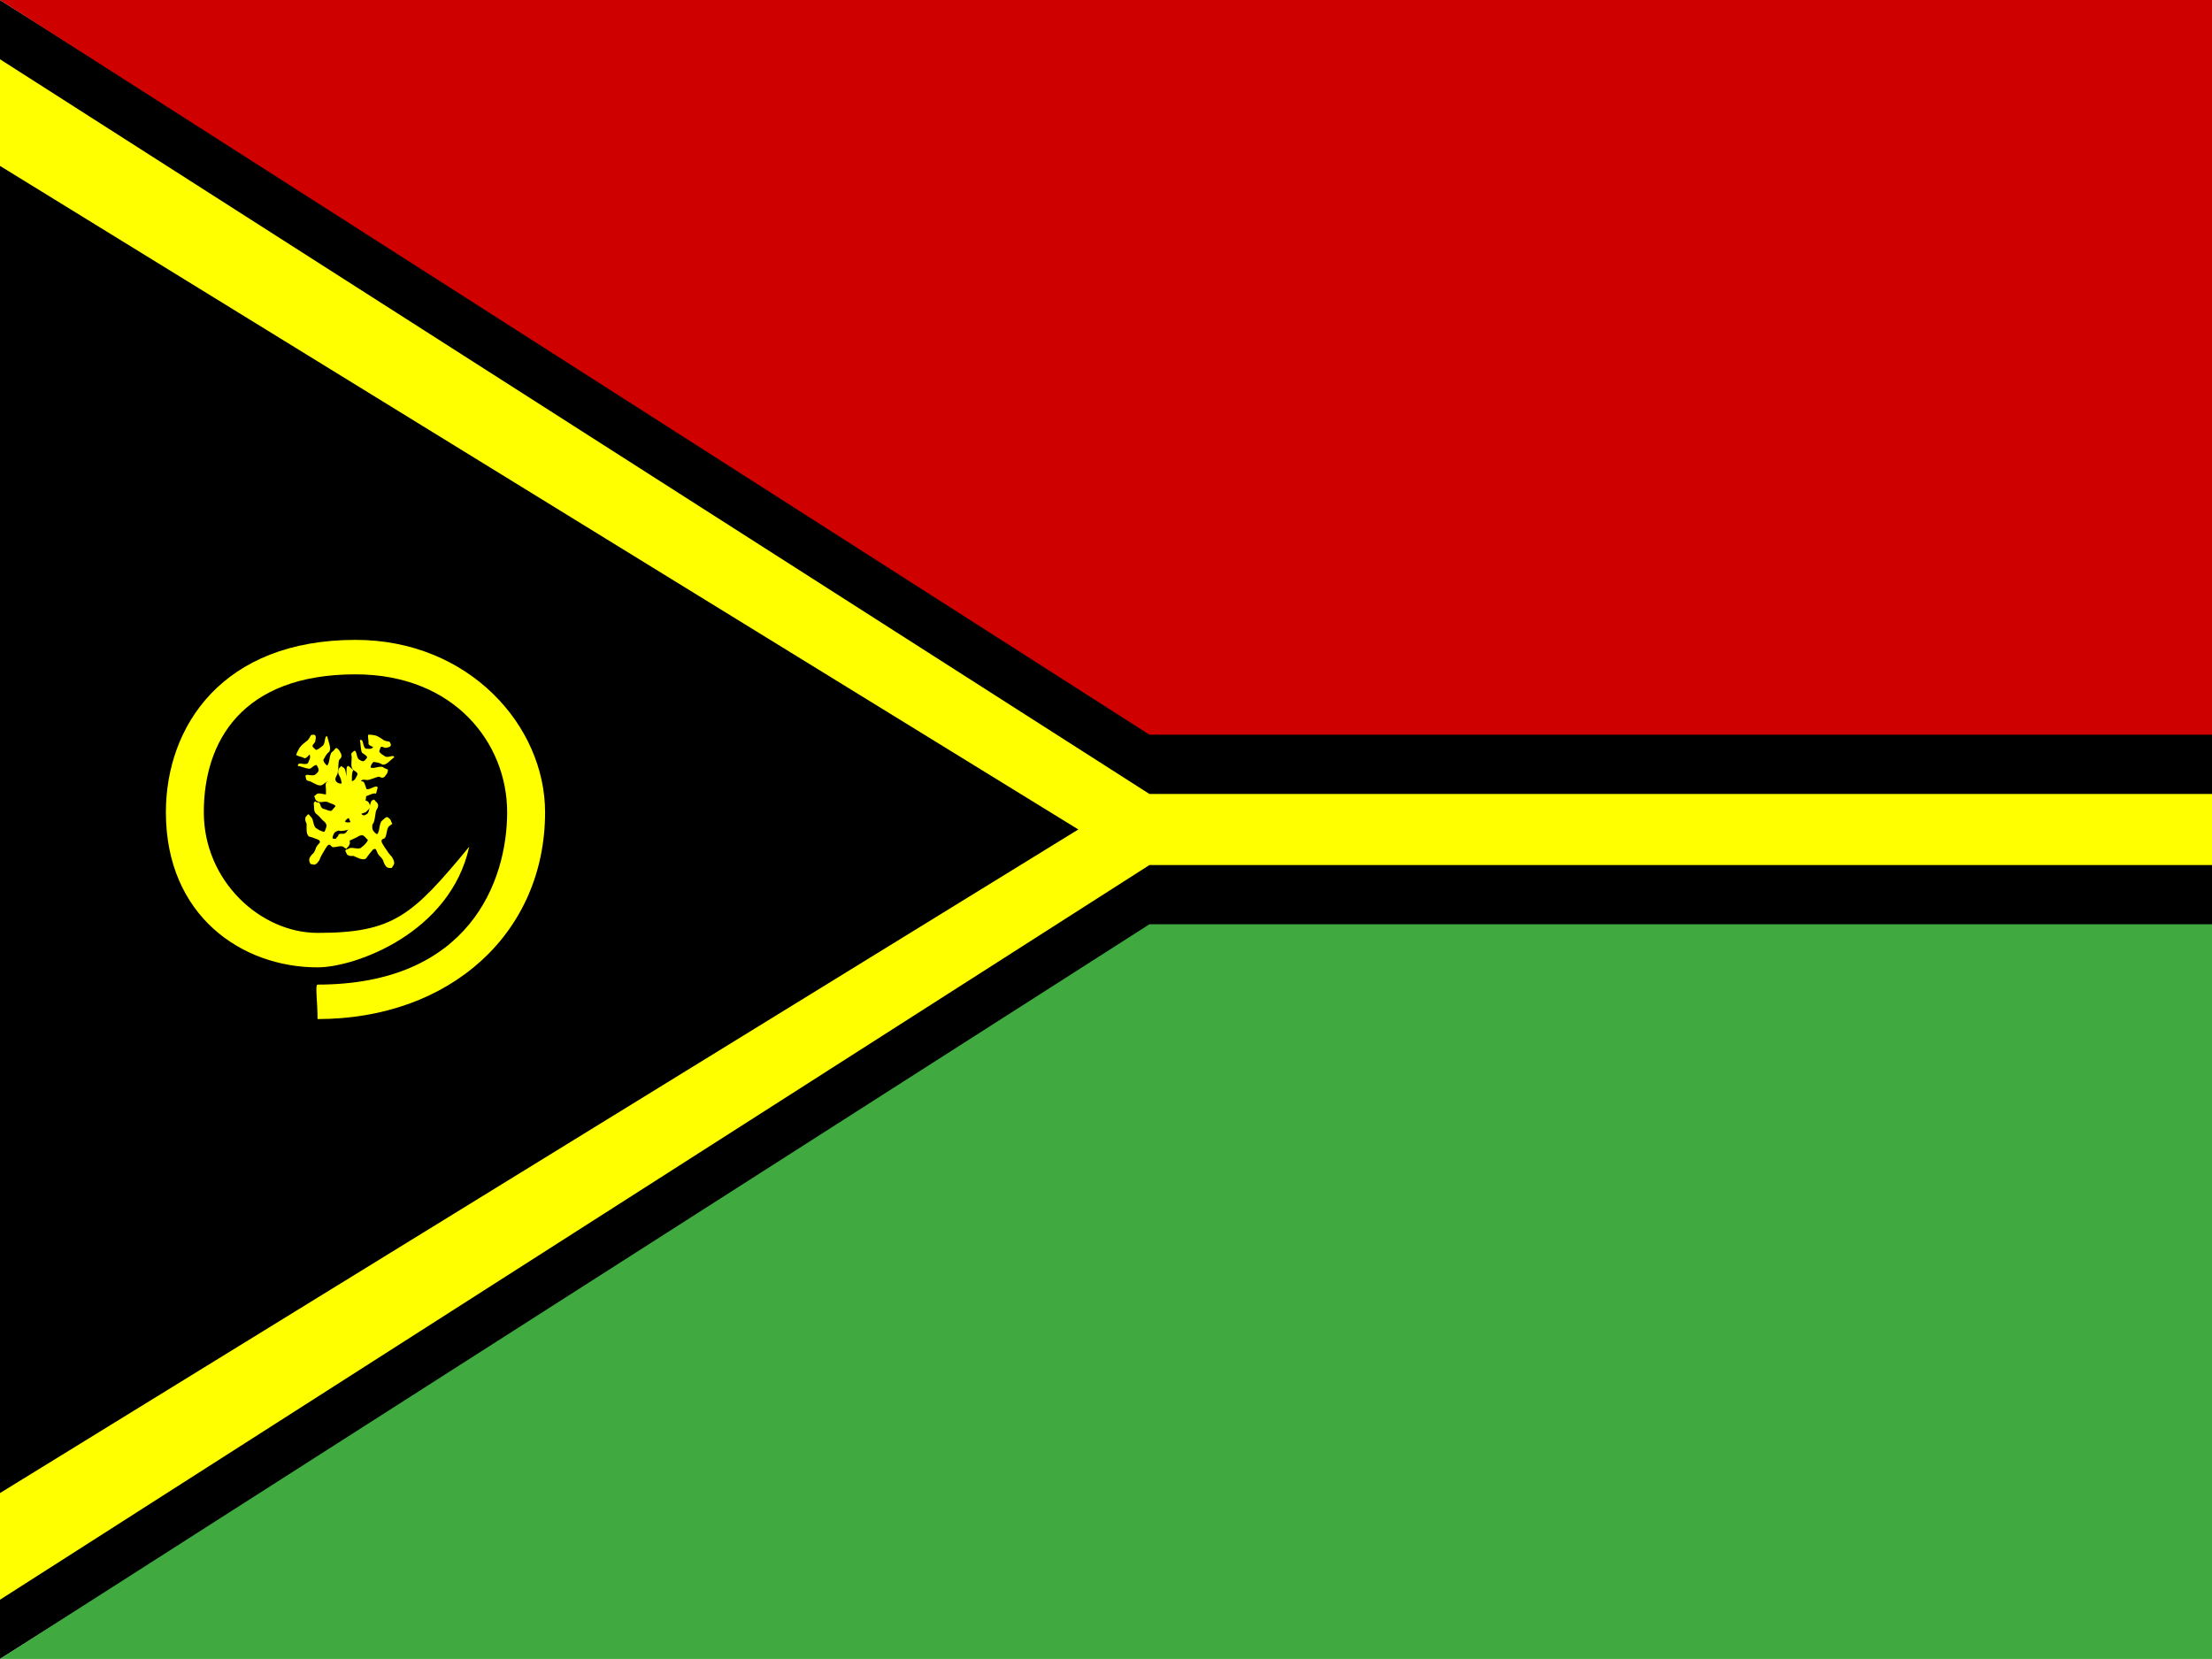
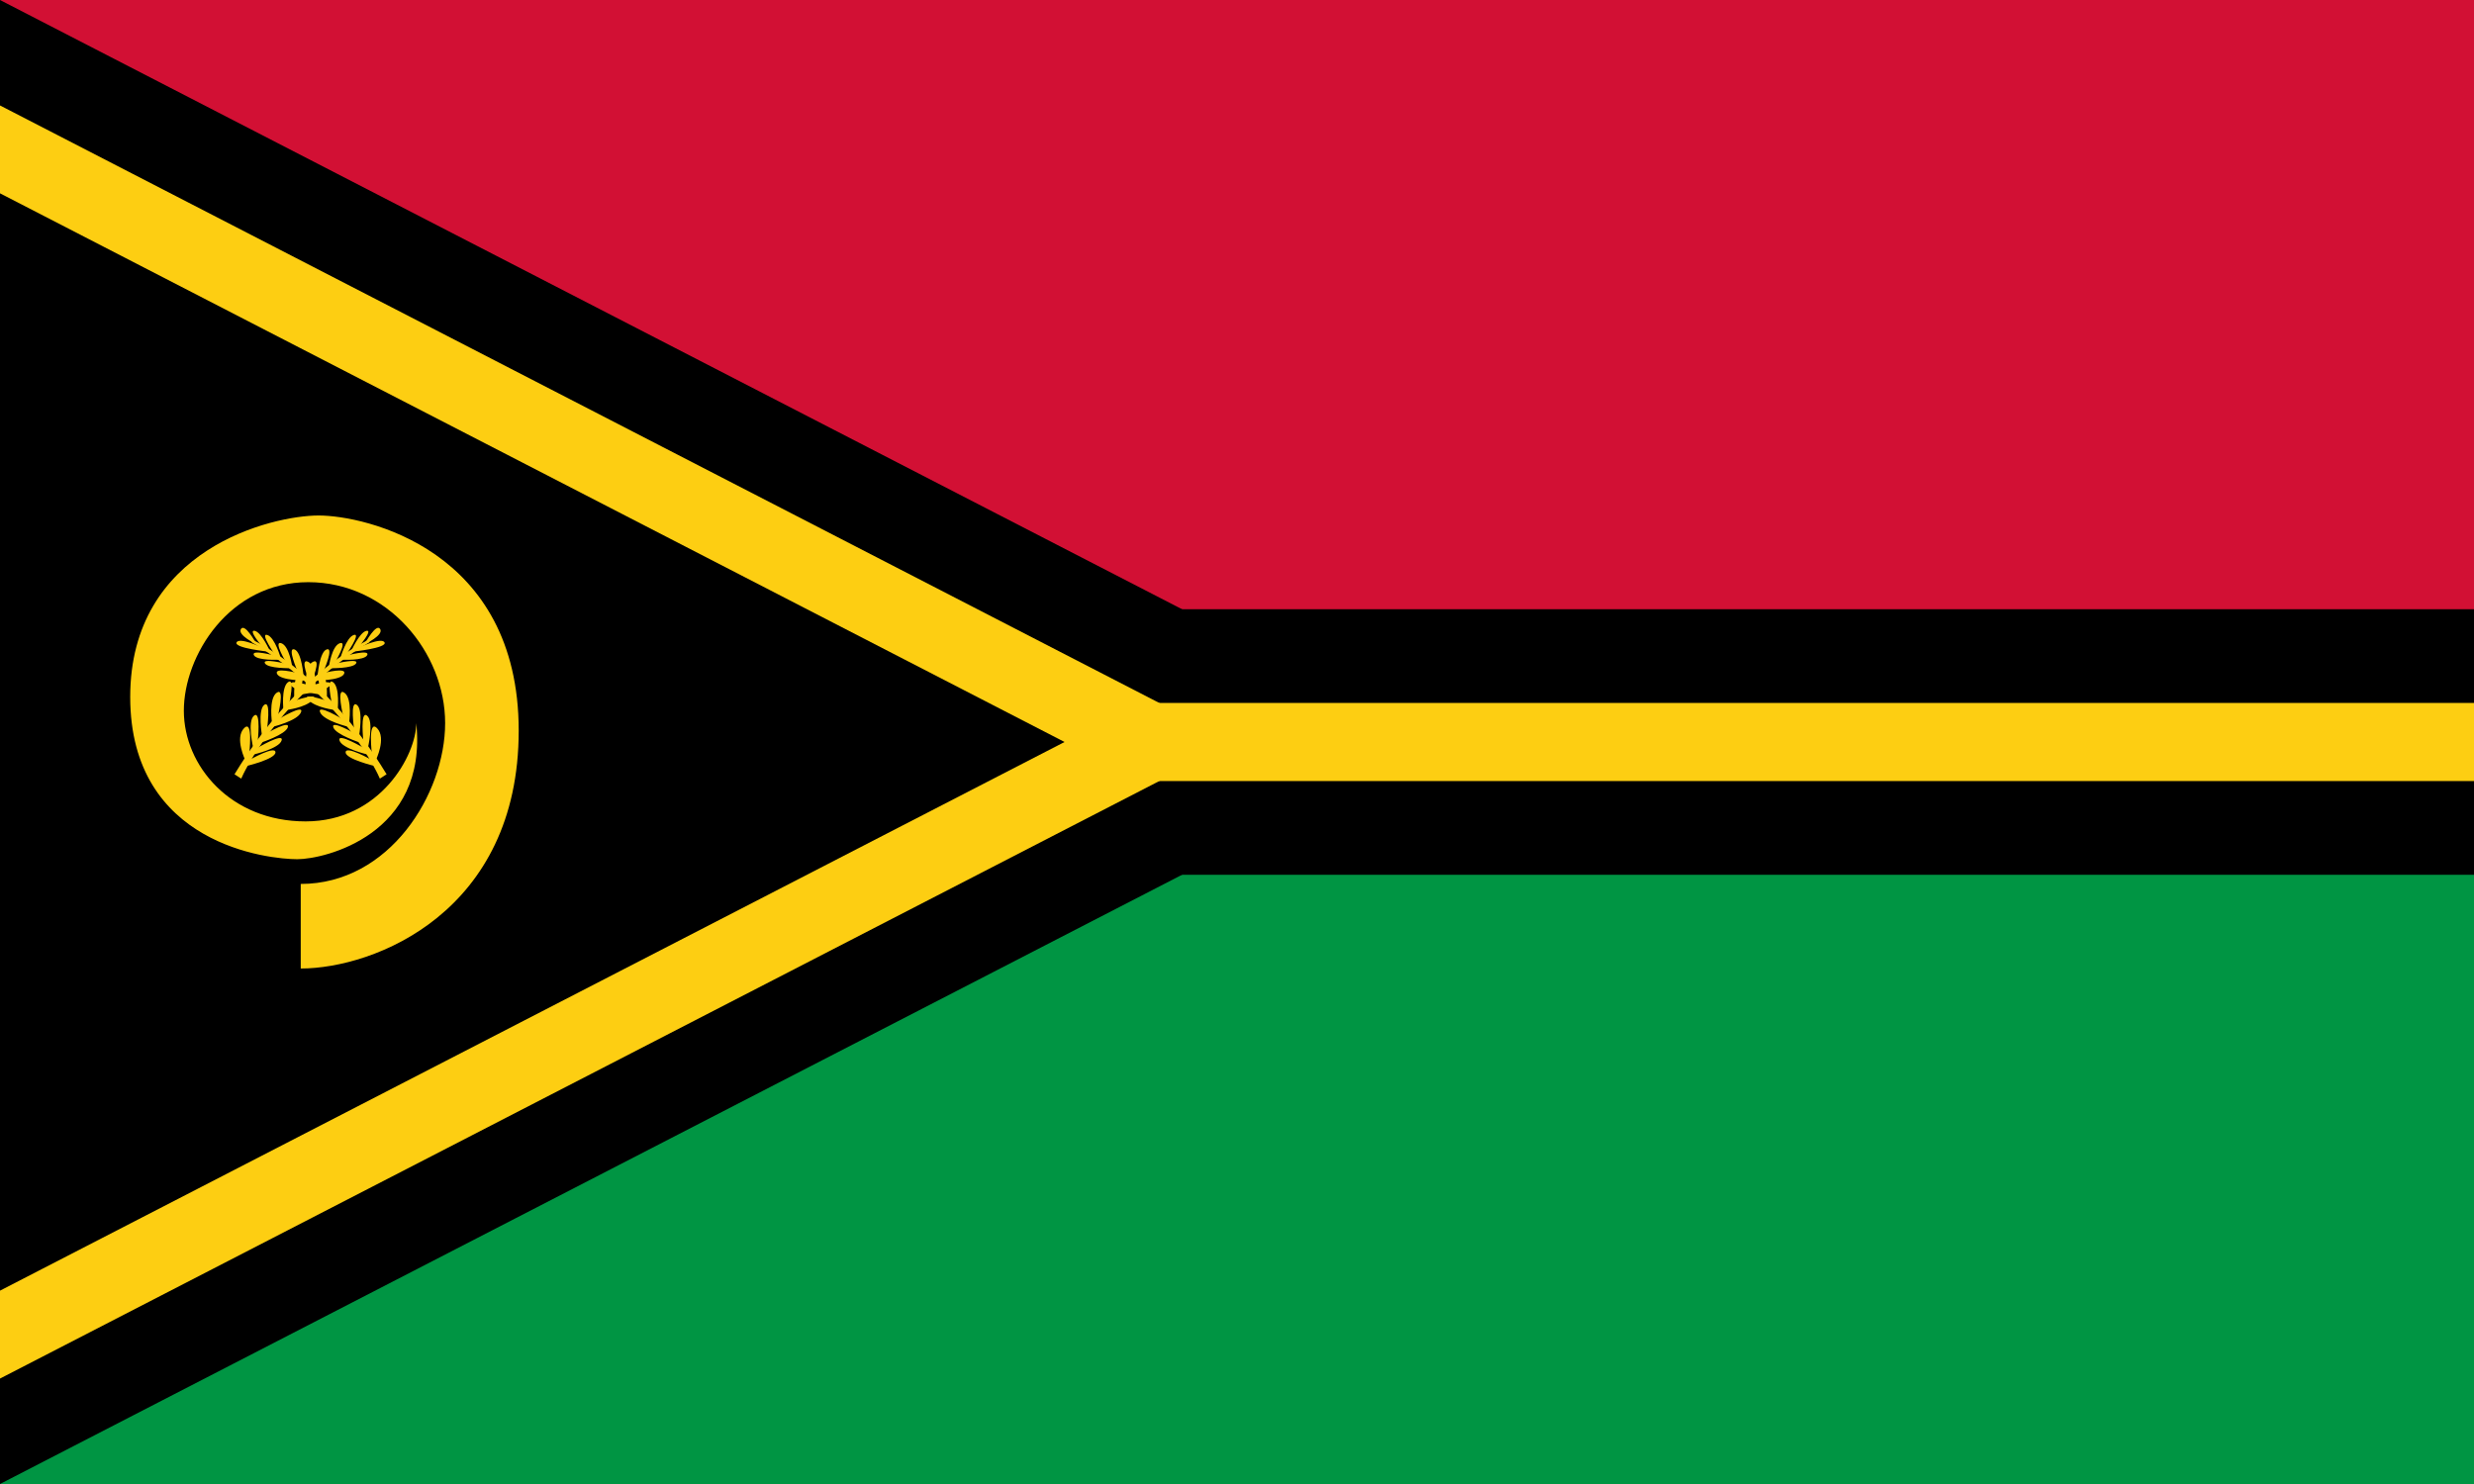
- <svg xmlns="http://www.w3.org/2000/svg" id="svg548" version="1.1" viewBox="0 0 640 480">
-   <defs id="defs550">
-     <clipPath id="clipPath3976" clipPathUnits="userSpaceOnUse">
-       <rect id="rect3978" fill-opacity=".67" height="512" width="682.67" y="-0" x="0" />
-     </clipPath>
-   </defs>
-   <g id="flag" transform="matrix(.9375 0 0 .9375 0 .00001518)" clip-path="url(#clipPath3976)">
-     <g id="g579" transform="matrix(1.0321 0 0 1.0321 0 -.000016001)" fill-rule="evenodd">
-       <path id="path553" d="m0 0 336.61 212.6h407.48v70.867h-407.48l-336.61 212.59v-496.06z" />
-       <path id="path561" fill="#ff0" d="m0 478.35l343.7-219.68h400.39v-21.259h-400.39l-343.7-219.69v31.886l322.44 198.42-322.44 198.43v31.889z" />
-       <path id="path562" fill="#40aa40" d="m0 496.06l343.7-219.68h400.39v219.68h-744.09z" />
-       <path id="path566" stroke-width="1pt" fill="#ce0000" d="m0 0 343.7 219.68h400.39v-219.68h-744.09z" />
-       <path id="path574" transform="matrix(.071273 .048935 -.055755 .093547 58.22 250.25)" fill="#ff0" d="m392.5-118.94c13.385-4.211 18.52-3.257 20-22.5-2.636-7.909-2.5-20.974-2.5-32.5 0.183-15.174 0.576-21.434 15-17.501 8.846 1.923 22.88-17.5 35-17.5 18.565-0.223 9.805 2.988 15-10-2.244-17.958-8.364-12.5-25-12.5-11.666 0-25.833 20-37.5 20-7.722-15.085-3.189-19.501 5-27.5 10.929 0 27.928-18.964 35-22.5 11.096-3.589 20.523-7.342 15-20-1.243-10.364 0.853-3.859-7.5-7.5-11.666 0-25.833 20-37.5 20-15.611-0.578-15.65-3.812-17.5-17.5 5.658-7.92 13.253-9.491 27.5-10 15.081 0 23.424-19.691 32.5-25 2.721-11.734 10.763-19.38-2.5-25-8.813-4.935-12.053-4.315-25 0-16.688 0-23.238 19.408-35 12.5 1.379-15.166 6.596-14.81 22.5-15 8.82-1.917 23.145-23.49 30-27.5 8.728-7.84 10.685 3.869 2.5-20-9.356-7.312-17.481 16.63-30 20-9.502 6.449-19.905 7.966-27.5 0-8.759-11.47-1.954-16.132 10-20 10.357-3.618 24.543-23.521 32.5-27.5 14.718-1.32 16.94-4.867 17.5-20-3.243-15.835-6.42-6.925-22.5-7.5-11.666 0-25.833 20-37.5 20-2.14-5.351-3.894-12.307 0-17.5 9.123-3.041 15.922-6.997 30-7.5 12.737-1.919 17.747-25.492 22.5-35-7.187-6.229-15.829 12.5-30 12.5-8.979 0-19.693 0.684-25-2.5-3.999-15.395-6.296-13.323 12.5-17.5 7.043-6.007 21.24-13.307 2.5-20-3.005-1.093-10.727 3.888-20 5-12.232 0-24.163-0.209-35 2.5-7.242 2.69-18.163 6.097-22.5 10 5.214 7.667 11.31 11.074 17.5 20 8.53 3.121 16.791-1.027 20 0-4.141 10.354-11.153 9.826-20 15-15.363 0-22.929-20.938-32.5-10 7.026 3.639 21.295 23.824 30 25 8.203 0 17.952-0.911 22.5 2.5-0.776 15.713-4.761 16.936-20 17.5-13.105 0-22.666-17.487-30-12.5-5.384 10.768-5.754 10.594 2.5 17.5 8.673 10.146 14.556 27.5 30 27.5 18.754 0.224 19.771-1.492 20 17.5-1.981 10.346-6.942 11.233-17.5 12.5-12.436 0-23.825-18.004-35-20-17.527 0.877-9.871-2.821-15 10 3.894 10.974 8.211 12.142 20 17.5 8.356 2.786 21.644 20.286 30 17.5 16.184-1.05 15.777-2.331 10 15-10.527 5.966-13.397 10.634-27.5 7.5-14.538-0.519-22.176-21.564-35-15-11.231 6.912-13.609 8.487-2.5 20 10.507 9.757 18.542 29.535 35 30 13.597-1.869 19.868-5.498 27.5-2.5-1.586 3.967-2.471 14.129-5 17.5-7.162 4.325-17.971 4.418-27.5 7.5-12.844 1.736-13.641-7.5-25-7.5-7.52 7.171-15.439-2.661-12.5 10 8.384 7.277 13.155 20 27.5 20 11.667 0 25.834 5 37.5 5 16.197 3.6 13.635 7.038 17.5 22.5-7.792 4.314-20.341 5-32.5 5-11.666 0-23.333-17.5-35-17.5-11.363-1.623-12.867-7.279-15 10 5.323 8.684 7.774 8.231 15 12.5 6.818 8.148 15.881 25.001 30 25.001 11.346-3.742 25.427-5.419 35-7.501 12.95 2.816 5.274 4.958 5 20.001 2.911 13.388 4.316 15.29 0 25-1.503 11.274-1.849 16.062 12.5 22.5z" />
-       <path id="path576" transform="matrix(.073291 -.056133 .063689 .096599 95.966 293.04)" fill="#ff0" d="m392.5-118.94c13.385-4.211 18.52-3.257 20-22.5-2.636-7.909-2.5-20.974-2.5-32.5 0.183-15.174 0.576-21.434 15-17.501 8.846 1.923 22.88-17.5 35-17.5 18.565-0.223 9.805 2.988 15-10-2.244-17.958-8.364-12.5-25-12.5-11.666 0-25.833 20-37.5 20-7.722-15.085-3.189-19.501 5-27.5 10.929 0 27.928-18.964 35-22.5 11.096-3.589 20.523-7.342 15-20-1.243-10.364 0.853-3.859-7.5-7.5-11.666 0-25.833 20-37.5 20-15.611-0.578-15.65-3.812-17.5-17.5 5.658-7.92 13.253-9.491 27.5-10 15.081 0 23.424-19.691 32.5-25 2.721-11.734 10.763-19.38-2.5-25-8.813-4.935-12.053-4.315-25 0-16.688 0-23.238 19.408-35 12.5 1.379-15.166 6.596-14.81 22.5-15 8.82-1.917 23.145-23.49 30-27.5 8.728-7.84 10.685 3.869 2.5-20-9.356-7.312-17.481 16.63-30 20-9.502 6.449-19.905 7.966-27.5 0-8.759-11.47-1.954-16.132 10-20 10.357-3.618 24.543-23.521 32.5-27.5 14.718-1.32 16.94-4.867 17.5-20-3.243-15.835-6.42-6.925-22.5-7.5-11.666 0-25.833 20-37.5 20-2.14-5.351-3.894-12.307 0-17.5 9.123-3.041 15.922-6.997 30-7.5 12.737-1.919 17.747-25.492 22.5-35-7.187-6.229-15.829 12.5-30 12.5-8.979 0-19.693 0.684-25-2.5-3.999-15.395-6.296-13.323 12.5-17.5 7.043-6.007 21.24-13.307 2.5-20-3.005-1.093-10.727 3.888-20 5-12.232 0-24.163-0.209-35 2.5-7.242 2.69-18.163 6.097-22.5 10 5.214 7.667 11.31 11.074 17.5 20 8.53 3.121 16.791-1.027 20 0-4.141 10.354-11.153 9.826-20 15-15.363 0-22.929-20.938-32.5-10 7.026 3.639 21.295 23.824 30 25 8.203 0 17.952-0.911 22.5 2.5-0.776 15.713-4.761 16.936-20 17.5-13.105 0-22.666-17.487-30-12.5-5.384 10.768-5.754 10.594 2.5 17.5 8.673 10.146 14.556 27.5 30 27.5 18.754 0.224 19.771-1.492 20 17.5-1.981 10.346-6.942 11.233-17.5 12.5-12.436 0-23.825-18.004-35-20-17.527 0.877-9.871-2.821-15 10 3.894 10.974 8.211 12.142 20 17.5 8.356 2.786 21.644 20.286 30 17.5 16.184-1.05 15.777-2.331 10 15-10.527 5.966-13.397 10.634-27.5 7.5-14.538-0.519-22.176-21.564-35-15-11.231 6.912-13.609 8.487-2.5 20 10.507 9.757 18.542 29.535 35 30 13.597-1.869 19.868-5.498 27.5-2.5-1.586 3.967-2.471 14.129-5 17.5-7.162 4.325-17.971 4.418-27.5 7.5-12.844 1.736-13.641-7.5-25-7.5-7.52 7.171-15.439-2.661-12.5 10 8.384 7.277 13.155 20 27.5 20 11.667 0 25.834 5 37.5 5 16.197 3.6 13.635 7.038 17.5 22.5-7.792 4.314-20.341 5-32.5 5-11.666 0-23.333-17.5-35-17.5-11.363-1.623-12.867-7.279-15 10 5.323 8.684 7.774 8.231 15 12.5 6.818 8.148 15.881 25.001 30 25.001 11.346-3.742 25.427-5.419 35-7.501 12.95 2.816 5.274 4.958 5 20.001 2.911 13.388 4.316 15.29 0 25-1.503 11.274-1.849 16.062 12.5 22.5z" />
-       <path id="path577" transform="matrix(.32 0 0 .29091 4.2521 356.26)" fill="#ff0" d="m283.46-177.16c0-17.717-2.5-35.433 0-35.433 141.73 0 177.16-106.3 177.16-177.17 0-70.866-49.232-141.73-141.73-141.73-106.3 0-141.73 69.232-141.73 141.73 0 70.866 53.15 124.02 106.3 124.02 70.866 0 88.582-17.717 141.73-88.583-17.717 88.583-106.3 124.02-141.73 124.02-70.867 0-141.73-53.15-141.73-159.45 0-88.582 53.15-177.16 177.17-177.16 106.3 0 177.16 88.583 177.16 177.16 0 124.02-88.583 212.6-212.6 212.6z" />
-     </g>
+ <svg xmlns="http://www.w3.org/2000/svg" xmlns:xlink="http://www.w3.org/1999/xlink" id="vanuatu_flag" viewBox="0 0 950 570">
+   <rect width="950" fill="#d21034" height="285" />
+   <rect y="285" width="950" fill="#009543" height="285" />
+   <path d="m0 0l552.81 285-552.81 285z" />
+   <rect y="234" width="950" height="102" />
+   <path d="m0 40.502l474.25 244.5-474.25 244.5z" fill="#fdce12" />
+   <rect y="270" width="950" fill="#fdce12" height="30" />
+   <path d="m0 74.255l408.78 210.74-408.78 210.74z" />
+   <path d="m115.48 339.52v32.48c28.25 0 83.7-21.65 83.7-91.36 0-69.7-59.14-82.64-76.83-82.64s-72.35 12.67-72.35 69.71c0 57.03 53.6 62.31 64.16 62.31s50.17-9.51 45.68-52.28c0 12.14-13.73 37.76-42.51 37.76-28.781 0-46.735-21.39-46.735-42.51 0-21.13 17.426-49.38 47.785-49.38 30.37 0 52.55 26.93 52.55 54.13s-21.39 61.78-55.45 61.78z" fill="#fdce12" />
+   <g id="frond" fill="#fdce12">
+     <path stroke="#fdce12" d="m90.728 297.24l1.683 1.09s13.369-30.49 49.309-52.18c-4.56 2.48-28.62 14.46-50.992 51.09z" />
+     <path d="m94.193 292s-4.158-8.52-0.495-12.28c3.664-3.76 1.981 10 1.981 10l1.584-2.28s-2.476-10.39 0.297-12.57c2.77-2.18 1.386 10 1.386 10l1.684-2.18s-1.783-10.1 0.89-11.98c2.67-1.88 0.99 9.51 0.99 9.51l1.98-2.28s-1.48-9.61 1.78-11.88c3.27-2.28 0.4 9.1 0.4 9.1l2.18-2.37s-0.99-8.81 1.78-10.79 0.4 8.31 0.4 8.31l1.98-2.08s-0.6-8.21 2.07-10.09c2.68-1.89 0.2 7.82 0.2 7.82l2.08-1.98s-0.49-8.22 2.87-9.81c3.37-1.58-0.59 7.73-0.59 7.73l2.28-1.98s0.69-9.61 3.56-10.5-1.28 8.52-1.28 8.52l2.07-1.69s1.09-8.21 4.26-9.21c3.17-0.98-1.98 7.53-1.98 7.53l2.08-1.58s2.28-8.22 5.25-9.11-3.07 7.72-3.07 7.72l1.98-1.39s3.27-7.42 5.94-7.92c2.67-0.49-2.97 6.14-2.97 6.14l2.48-1.48s4.25-7.73 5.74-5.35c1.48 2.38-5.94 5.84-5.94 5.84l-2.48 1.39s9.01-4.26 10.1-2.08-12.38 3.56-12.38 3.56l-2.17 1.49s9.01-2.48 7.92-0.2-10 1.78-10 1.78l-2.08 1.49s9.01-2.18 7.82-0.1-10 1.88-10 1.88l-2.18 1.78s8.81-2.28 7.53 0.4c-1.29 2.67-11.29 2.57-11.29 2.57l-2.48 2.28s9.31-3.17 8.52-0.69c-0.79 2.47-11.39 3.76-11.39 3.76l-2.38 2.37s10-3.36 7.04-0.29c-2.98 3.07-10.2 3.86-10.2 3.86l-2.88 3.47s9.91-5.95 8.52-2.58-11.09 5.64-11.09 5.64l-1.98 2.38s8.91-5.15 8.02-2.28c-0.89 2.88-10.4 5.94-10.4 5.94l-1.58 2.18s10.49-6.24 9.6-3.07-10.887 5.45-10.887 5.45l-1.287 1.98s9.704-5.54 9.804-2.87-11.389 5.35-11.389 5.35l-0.198-2.28z" />
  </g>
+   <use xlink:href="#frond" transform="translate(238.5) scale(-1,1)" />
</svg>
